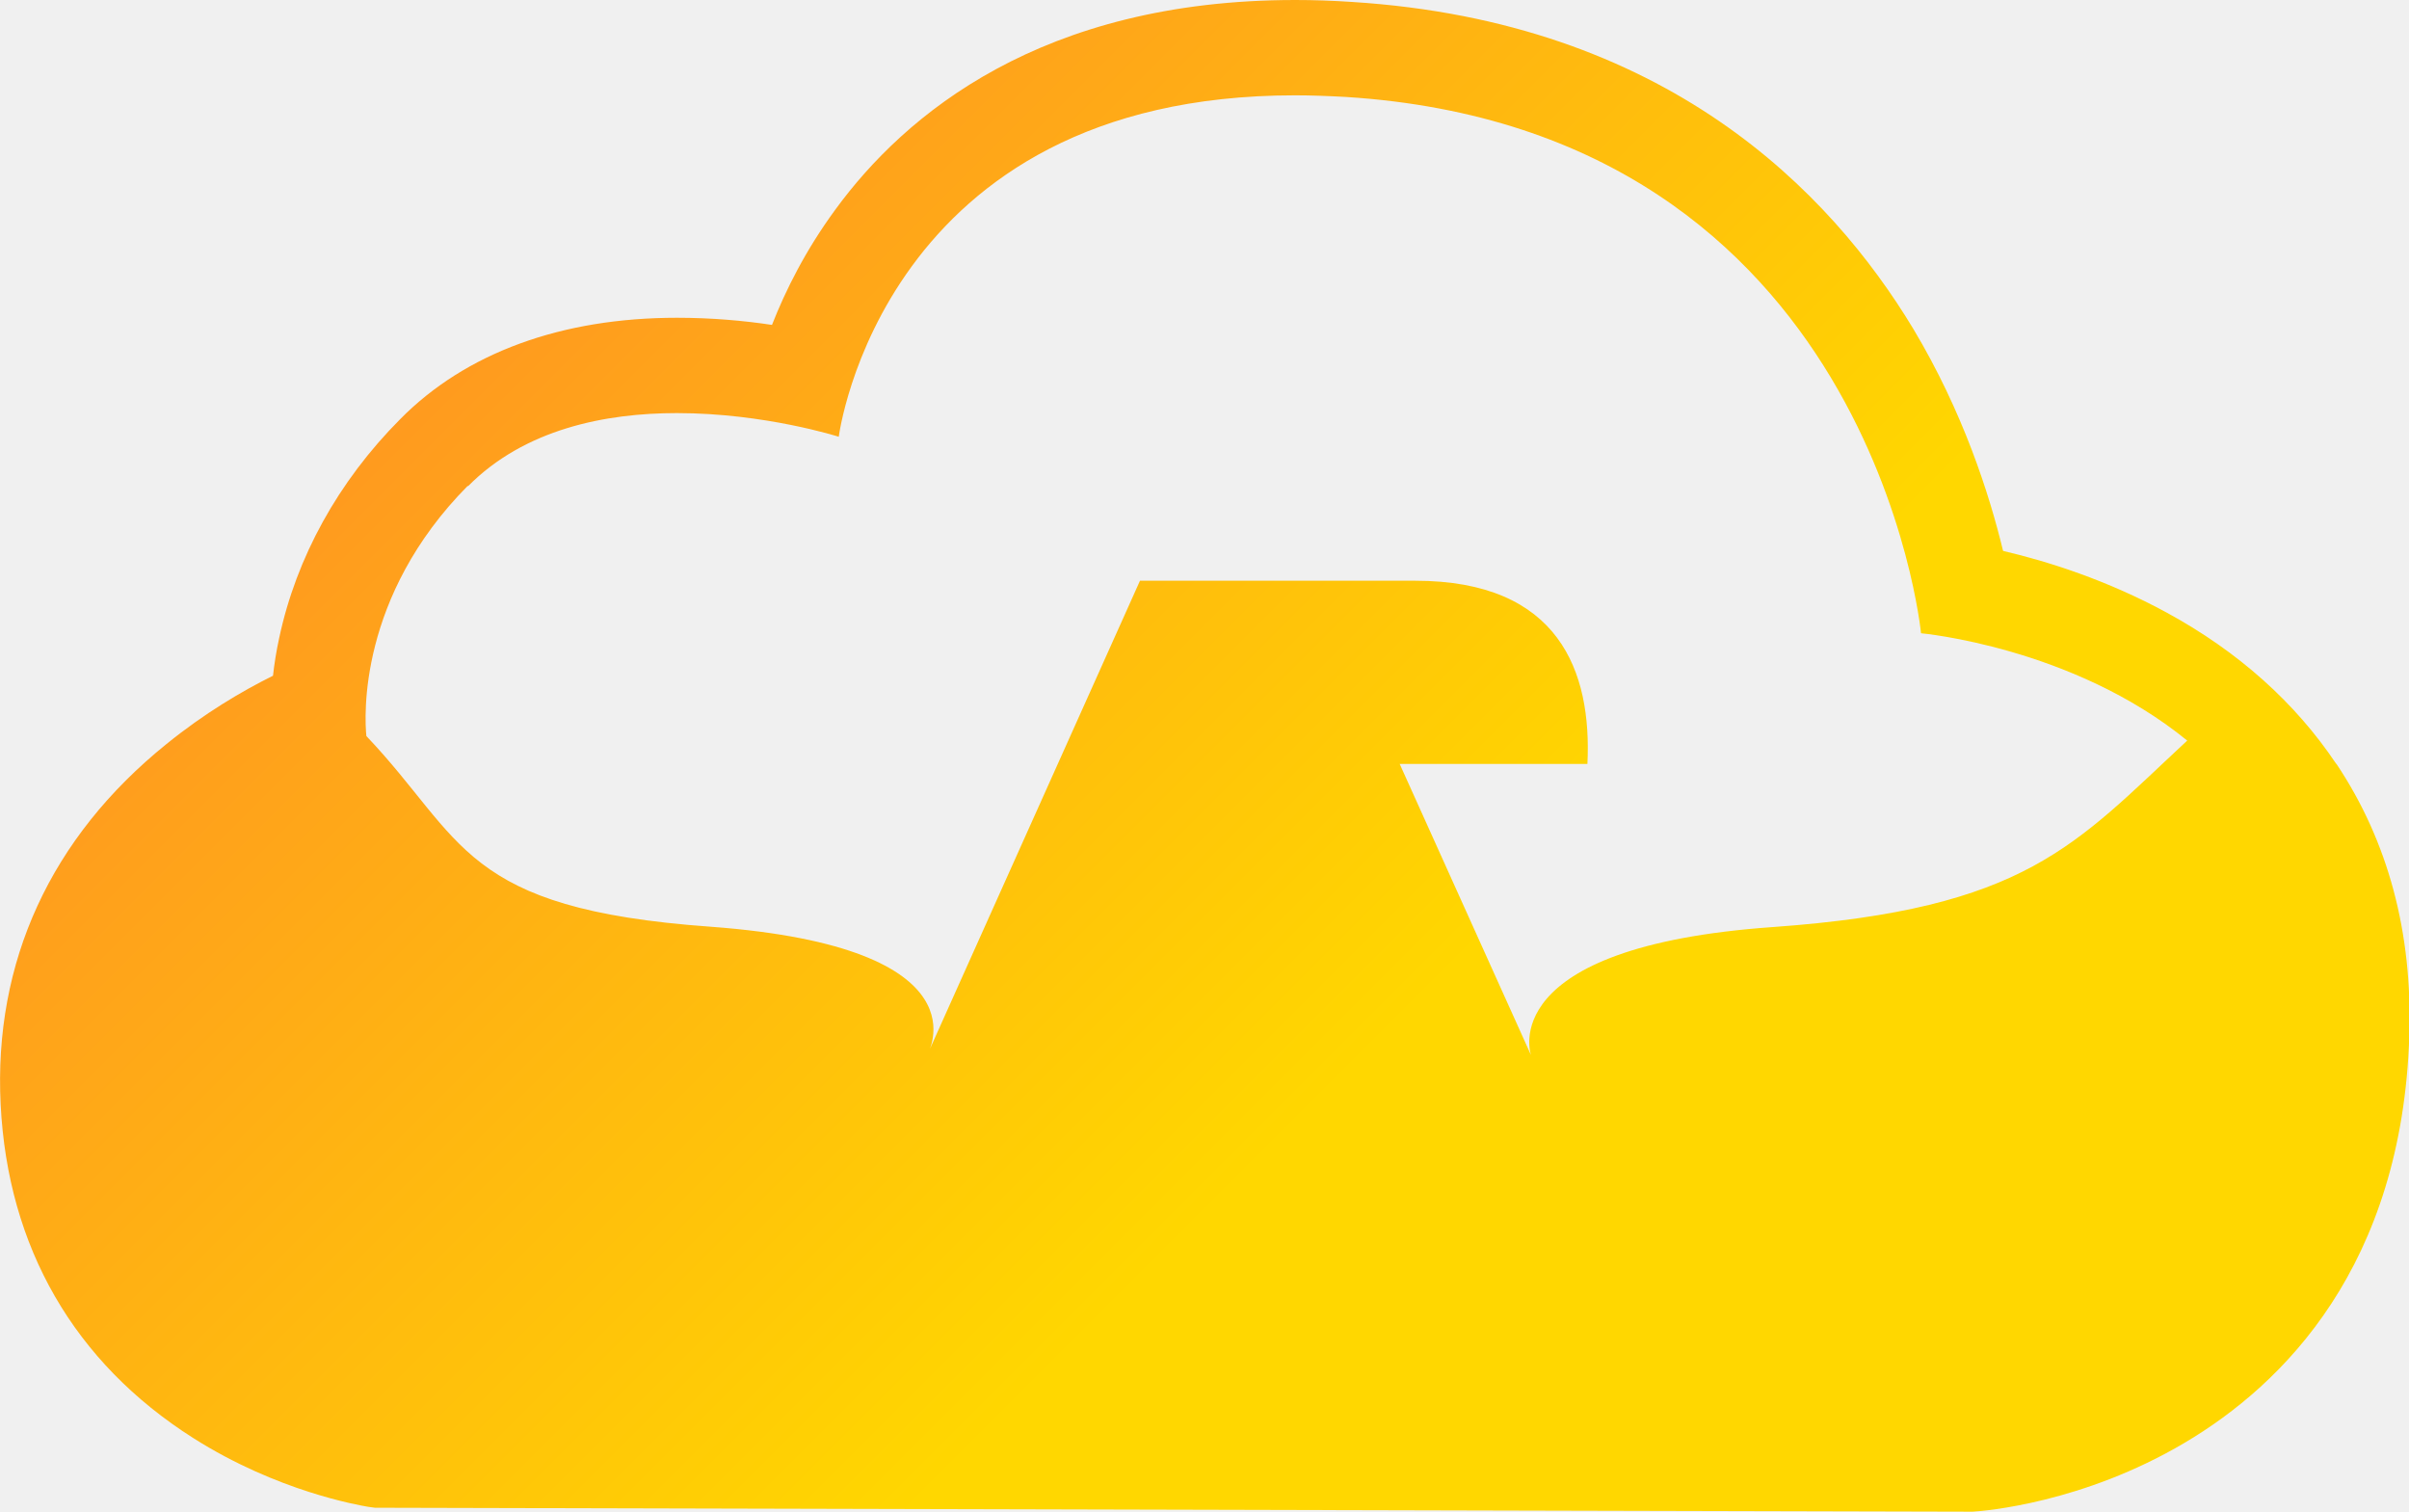
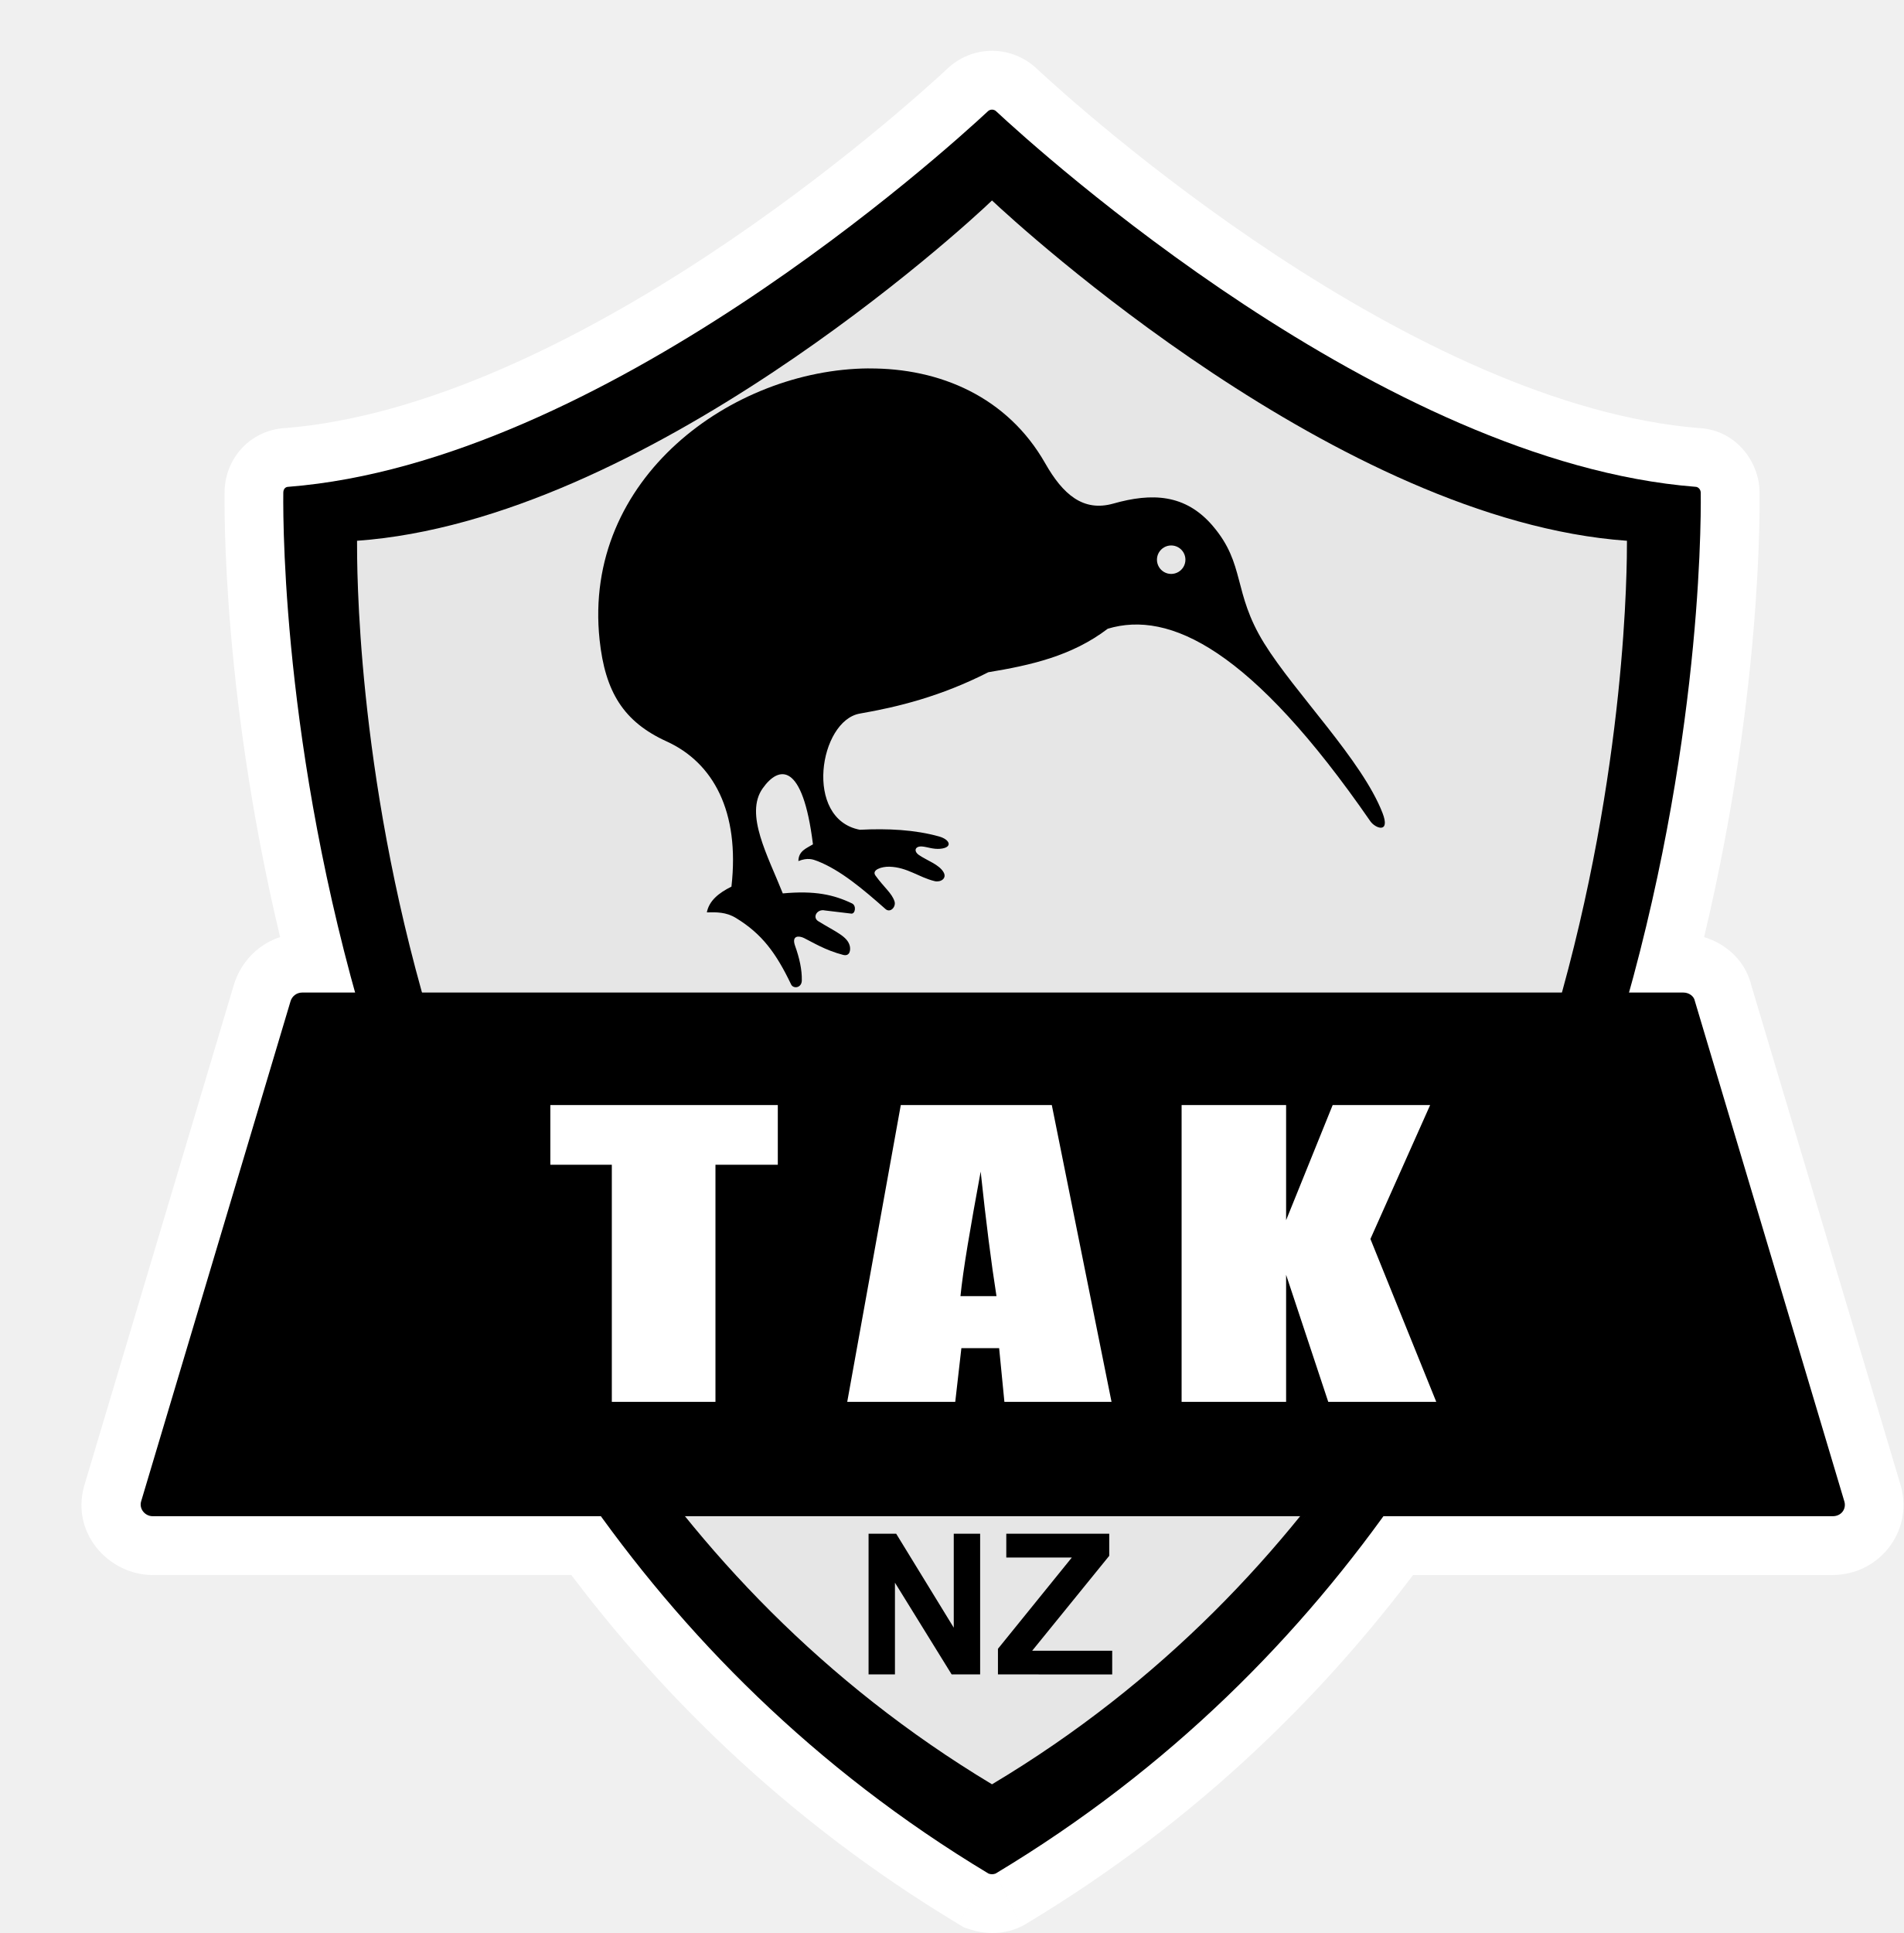
- <svg xmlns="http://www.w3.org/2000/svg" id="Layer_1" viewBox="0 0 74.3 46.62">
-   <defs>
-     <style>.cls-1{fill:url(#linear-gradient);}</style>
-     <linearGradient id="linear-gradient" x1="14.38" y1="8.93" x2="66.92" y2="61.47" gradientUnits="userSpaceOnUse">
-       <stop offset="0" stop-color="#ff9820" />
-       <stop offset=".42" stop-color="#ffce04" />
-       <stop offset=".49" stop-color="gold" />
-     </linearGradient>
-   </defs>
-   <path class="cls-1" d="M72.05,23.55c-1.26-1.88-3.01-3.45-5.21-4.65-1.85-1.01-3.69-1.59-5.06-1.91-.42-1.74-1.23-4.28-2.77-6.85C56.44,5.88,51.37.67,41.7.06c-.59-.04-1.18-.06-1.75-.06-7.82,0-12.04,3.52-14.19,6.47-.91,1.24-1.53,2.48-1.95,3.55-.86-.13-1.86-.22-2.93-.22-3.56,0-6.52,1.08-8.54,3.13-1.91,1.92-3.2,4.26-3.73,6.75-.09.41-.15.8-.19,1.16-.95.47-2.12,1.16-3.29,2.11C1.56,25.83-.2,29.67.02,34.06c.22,4.41,2.27,7.96,5.94,10.29,2.6,1.65,5.11,2.07,5.39,2.12l.22.03h.22s48.86.12,48.86.12h.1s.1,0,.1,0c.34-.02,3.39-.26,6.54-2.13,3.04-1.8,6.7-5.45,6.92-12.56.1-3.18-.66-5.99-2.24-8.36ZM14.43,15c1.75-1.77,4.24-2.26,6.45-2.26,2.71,0,4.99.73,4.99.73,0,0,1.33-10.53,14.07-10.53.5,0,1.03.02,1.57.05,16.24,1.03,17.74,16.54,17.74,16.54,0,0,4.67.42,8.21,3.31-3.47,3.22-4.95,5.19-12.77,5.75-8.65.61-7.47,3.95-7.47,3.95l-4.05-8.98h5.79c.14-2.85-.87-5.65-5.31-5.65h-8.49l-6.56,14.62s1.96-3.31-6.69-3.95c-7.69-.55-7.58-2.69-10.61-5.88-.06-.58-.26-4.3,3.13-7.72Z" />
+ <svg xmlns="http://www.w3.org/2000/svg" viewBox="-.005 -.005 1024 1039.657">
+   <g transform="translate(540 540)" />
+   <g transform="translate(540 540)" />
+   <path fill="none" d="M-.005-.005H98.78V98.78H-.005z" vector-effect="non-scaling-stroke" />
+   <path fill="#fff" fill-rule="evenodd" d="M744.151 815.498c-52.086 71.967-120.038 139.008-208.671 192.21a5.33 5.33 0 0 1-3.784 0c-88.55-53.253-156.462-120.289-208.538-192.21H81.925c-4.255 0-7.557-4.132-6.144-8.253l80.323-268.81a6.5 6.5 0 0 1 6.144-4.593h28.682c-38.139-137.324-38.825-249.477-38.61-268.81 0-1.828.942-3.21 2.831-3.21C323.804 248.51 508.533 81.081 531.215 59.976a3.25 3.25 0 0 1 4.726 0C558.617 81.081 743.342 248.51 912.01 261.817c1.413 0 2.831 1.382 2.831 3.21.215 19.318-.471 131.497-38.564 268.81h29.117c2.831 0 5.673 1.828 6.144 4.593l80.317 268.81c1.423 4.132-1.413 8.253-6.139 8.253z" vector-effect="non-scaling-stroke" />
+   <path fill="#fff" d="m535.572 1007.688 13.809 28.452 1.26-.614 1.198-.722zm208.671-192.205v-31.621h-16.148l-9.467 13.087zm-212.449 192.205-16.297 27.105 3.108 1.879 3.446 1.106zm-208.532-192.2 25.615-18.545-9.467-13.076h-16.148zm-247.383-8.259 29.906 10.266.205-.609.184-.609zm80.323-268.81-29.906-10.266-.205.609-.184.62zm34.821-4.593v31.621h41.6l-11.131-40.084zm-38.61-268.805 31.611.358v-.358zm2.831-3.21v31.621h1.249l1.249-.102zM531.313 59.97l21.54 23.148.246-.225.236-.236zm4.726 0-22.036 22.687.246.236.246.225zm376.069 201.841-2.478 31.519 1.239.102h1.249zm2.831 3.21h-31.621v.358zm-38.564 268.81-30.469-8.453-11.116 40.069h41.585zm35.251 4.593-31.165 5.345.328 1.879.538 1.818zm80.323 268.81-30.3 9.052.184.609.205.609zm-440.11 227.569c92.677-55.613 163.692-125.727 218.01-200.781l-51.231-37.084c-49.859 68.89-114.739 132.864-199.327 183.624zm-29.793 2.975c5.919 1.915 16.44 3.635 27.32-1.638l-27.617-56.888a28.16 28.16 0 0 1 12.093-2.831 25.1 25.1 0 0 1 7.67 1.188zM297.647 834.022c54.298 74.998 125.271 145.085 217.846 200.75l32.589-54.195c-84.516-50.826-149.361-114.806-199.214-183.649zm25.615-50.166H82.022v63.237h241.239zm-241.239 0c15.13 0 30.126 15.078 23.762 33.633l-59.817-20.526c-9.196 26.803 12.416 50.145 36.05 50.145zm24.156 32.42 80.323-268.81-60.6-18.104-80.323 268.81zm79.928-267.592a25.19 25.19 0 0 1-23.762 16.768v-63.236c-17.7 0-31.176 11.745-36.05 25.943zm-23.762 16.768h28.682v-63.236h-28.682zm-41.539-300.79c-.236 21.043.548 136.428 39.757 277.622l60.933-16.927c-37.059-133.448-37.652-242.376-37.453-259.983zm34.452-34.478a34.25 34.25 0 0 0-26.527 12.436 35.23 35.23 0 0 0-7.926 22.405h63.237c0 4.111-1.034 11.167-6.513 17.812a28.98 28.98 0 0 1-22.282 10.588zM509.773 36.818c-10.67 9.938-61.082 55.772-129.137 100.593-68.889 45.358-151.721 86.876-227.876 92.887l4.977 63.048c92.503-7.296 186.368-56.151 257.679-103.101 72.141-47.503 125.435-95.939 137.436-107.105zm48.292.461a35.07 35.07 0 0 0-24.392-9.969 35.02 35.02 0 0 0-24.392 9.969l44.058 45.368a28.26 28.26 0 0 1-19.661 7.905 28.26 28.26 0 0 1-19.661-7.905zm356.531 193.004c-76.155-6.006-158.986-47.514-227.876-92.887-68.055-44.81-118.467-90.655-129.137-100.582l-43.08 46.305c12.006 11.167 65.295 59.602 137.436 107.105 71.311 46.956 165.176 95.816 257.679 103.101zm31.974 34.739c0-16.988-13.353-34.842-34.452-34.842v63.237c-18.258 0-28.785-15.078-28.785-28.411zM906.859 542.29c39.158-141.184 39.941-256.579 39.711-277.622l-63.237.722c.205 17.597-.404 126.556-37.422 260.004zm-30.469 23.168h29.117v-63.237H876.39zm29.117 0a24.68 24.68 0 0 1-14.438-4.639 26.42 26.42 0 0 1-10.578-17.039l62.326-10.701c-3.784-22.036-23.654-30.858-37.309-30.858zm-24.156-17.981 80.323 268.81 60.6-18.104-80.323-268.81zm80.696 270.024a25.5 25.5 0 0 1 3.538-23.148 25.19 25.19 0 0 1 20.229-10.486v63.237c25.907 0 44.677-25.006 36.055-50.145zm23.762-33.633H744.243v63.237h241.572z" vector-effect="non-scaling-stroke" />
+   <path d="M535.552 1007.698c376.059-225.69 379.843-700.928 379.372-742.666 0-1.828-1.413-3.21-2.831-3.21C743.425 248.51 558.711 81.081 536.024 59.976a3.25 3.25 0 0 0-4.726 0C508.622 81.081 323.897 248.51 155.229 261.817c-1.889 0-2.831 1.382-2.831 3.21-.471 41.743 3.313 516.516 379.372 742.666a5.27 5.27 0 0 0 3.773 0" vector-effect="non-scaling-stroke" />
+   <path fill="#e6e6e6" d="M534.159 961.408c355.758-211.922 342.999-672.02 342.999-672.02-162.524-11.008-342.999-183.496-342.999-183.496S353.69 278.83 191.165 289.388c-.471 0-12.759 459.633 342.994 672.02" vector-effect="non-scaling-stroke" />
+   <path d="m534.118 962.877-.942-.456c-184.253-109.635-267.878-287.16-305.664-416.522-41.103-139.904-38.272-255.503-38.272-256.881v-1.372h1.413c160.148-10.547 340.618-181.658 342.047-183.04l.942-.922.942.922c1.889 1.828 182.354 172.477 342.052 183.035h1.413v1.372c0 1.382 2.831 116.972-38.272 256.881-37.791 129.362-121.421 306.432-305.664 416.522zm-342.051-672.02c0 13.307-.471 122.936 38.272 254.587 37.791 128.44 120.955 304.589 303.309 414.234 182.84-109.189 265.989-285.338 303.309-414.244 38.272-131.656 38.272-241.746 38.272-254.587-154.491-11.008-326.451-168.817-341.581-183.035-14.643 14.213-187.09 172.012-341.586 183.035z" vector-effect="non-scaling-stroke" />
+   <path d="M985.923 815.483H82.145c-4.255 0-7.557-4.132-6.144-8.253l80.317-268.81a6.5 6.5 0 0 1 6.144-4.582H905.62c2.831 0 5.668 1.828 6.144 4.582l80.323 268.81c1.413 4.132-1.413 8.253-6.149 8.253z" vector-effect="non-scaling-stroke" />
+   <path fill="#fff" d="M418.422 594.35v32.108h-33.541v127.519h-55.752V626.458h-33.075V594.35zm147.4 0 32.128 159.636h-57.631l-2.831-28.897h-20.311l-3.302 28.897h-58.108l28.815-159.636zm-29.763 102.758c-2.831-17.889-5.668-40.361-8.504-66.98-5.668 30.735-9.446 52.746-10.87 66.98zM769.347 594.35l-32.128 72.018 35.43 87.619h-58.107l-22.676-68.352v68.352h-56.218V594.351h56.218v61.921l25.047-61.921z" vector-effect="non-scaling-stroke" />
+   <path d="M467.261 198.139c-73.277.538-153.979 58.993-144.712 145.981 2.975 27.93 12.815 44.058 36.07 54.646 25.108 11.443 39.434 37.724 34.862 78.106-6.871 3.374-12.037 7.624-13.23 13.839 5.212-.113 10.332-.215 15.621 3 14.06 8.556 21.642 18.924 29.716 35.768 1.188 2.468 5.663 1.961 5.75-2.125.123-5.852-1.28-12.073-3.615-18.621-2.043-5.75 2.115-5.524 4.787-4.224 4.424 2.156 11.3 6.523 21.012 9.062 3.727.978 4.147-2.683 3.615-4.828-1.29-5.202-7.613-7.511-16.957-13.297-3.333-2.063-.64-6.728 3.569-5.77l13.993 1.674c2.324.527 3.159-4.224.609-5.448-9.815-4.705-19.978-6.984-37.248-5.391-8.028-20.239-20.618-42.604-10.839-56.474 8.735-12.396 21.581-14.341 27.064 30.075-3.456 2.145-7.762 3.482-7.834 9.006 4.977-1.961 7.752-.968 10.23 0 12.385 4.838 24.53 15.094 36.634 25.8 2.58 2.278 5.821-1.188 4.828-4.178-1.485-4.49-5.571-7.368-10.23-13.839-2.237-3.108 3.482-4.874 7.526-4.751 9.58.271 15.821 5.719 24.325 7.762 3.098.742 6.738-1.362 4.787-4.787-2.406-4.209-8.996-6.308-13.261-9.277-3.011-2.094-2.089-4.931 1.864-4.562 2.693.246 5.862 1.572 9.61 1.224 6.871-.64 5.335-4.951-.609-6.615-13.158-3.671-27.581-4.367-42.644-3.615-30.31-5.78-21.821-58.701 0-62.49 20.449-3.548 43.54-9.216 69.1-22.231 22.6-3.748 44.831-8.607 64.266-23.404 33.265-10.004 77.373 11.136 141.235 103.511 2.714 3.932 10.941 6.871 6.584-4.393-10.993-28.436-47.145-64.543-63.708-91.336-17.004-27.505-9.917-42.348-27.628-63.089-14.746-17.275-32.85-17.843-53.478-12.006-16.225 4.582-27.131-4.915-36.634-21.632-20.306-35.692-56.668-51.323-95.043-51.041m162.775 95.196a7.66 7.66 0 0 1 6.666 11.469 7.68 7.68 0 0 1-6.625 3.85 7.66 7.66 0 0 1-6.666-11.469 7.68 7.68 0 0 1 6.625-3.85" vector-effect="non-scaling-stroke" />
+   <path d="M467.246 900.572v-75.663h14.863l30.966 50.529v-50.529h14.193v75.663h-15.329l-30.5-49.341v49.341Zm69.601 0v-13.778l39.741-49.08h-35.251v-12.8h55.378v11.873l-41.446 51.041h43.044v12.749Z" style="text-transform:uppercase;text-wrap-mode:nowrap" />
</svg>
